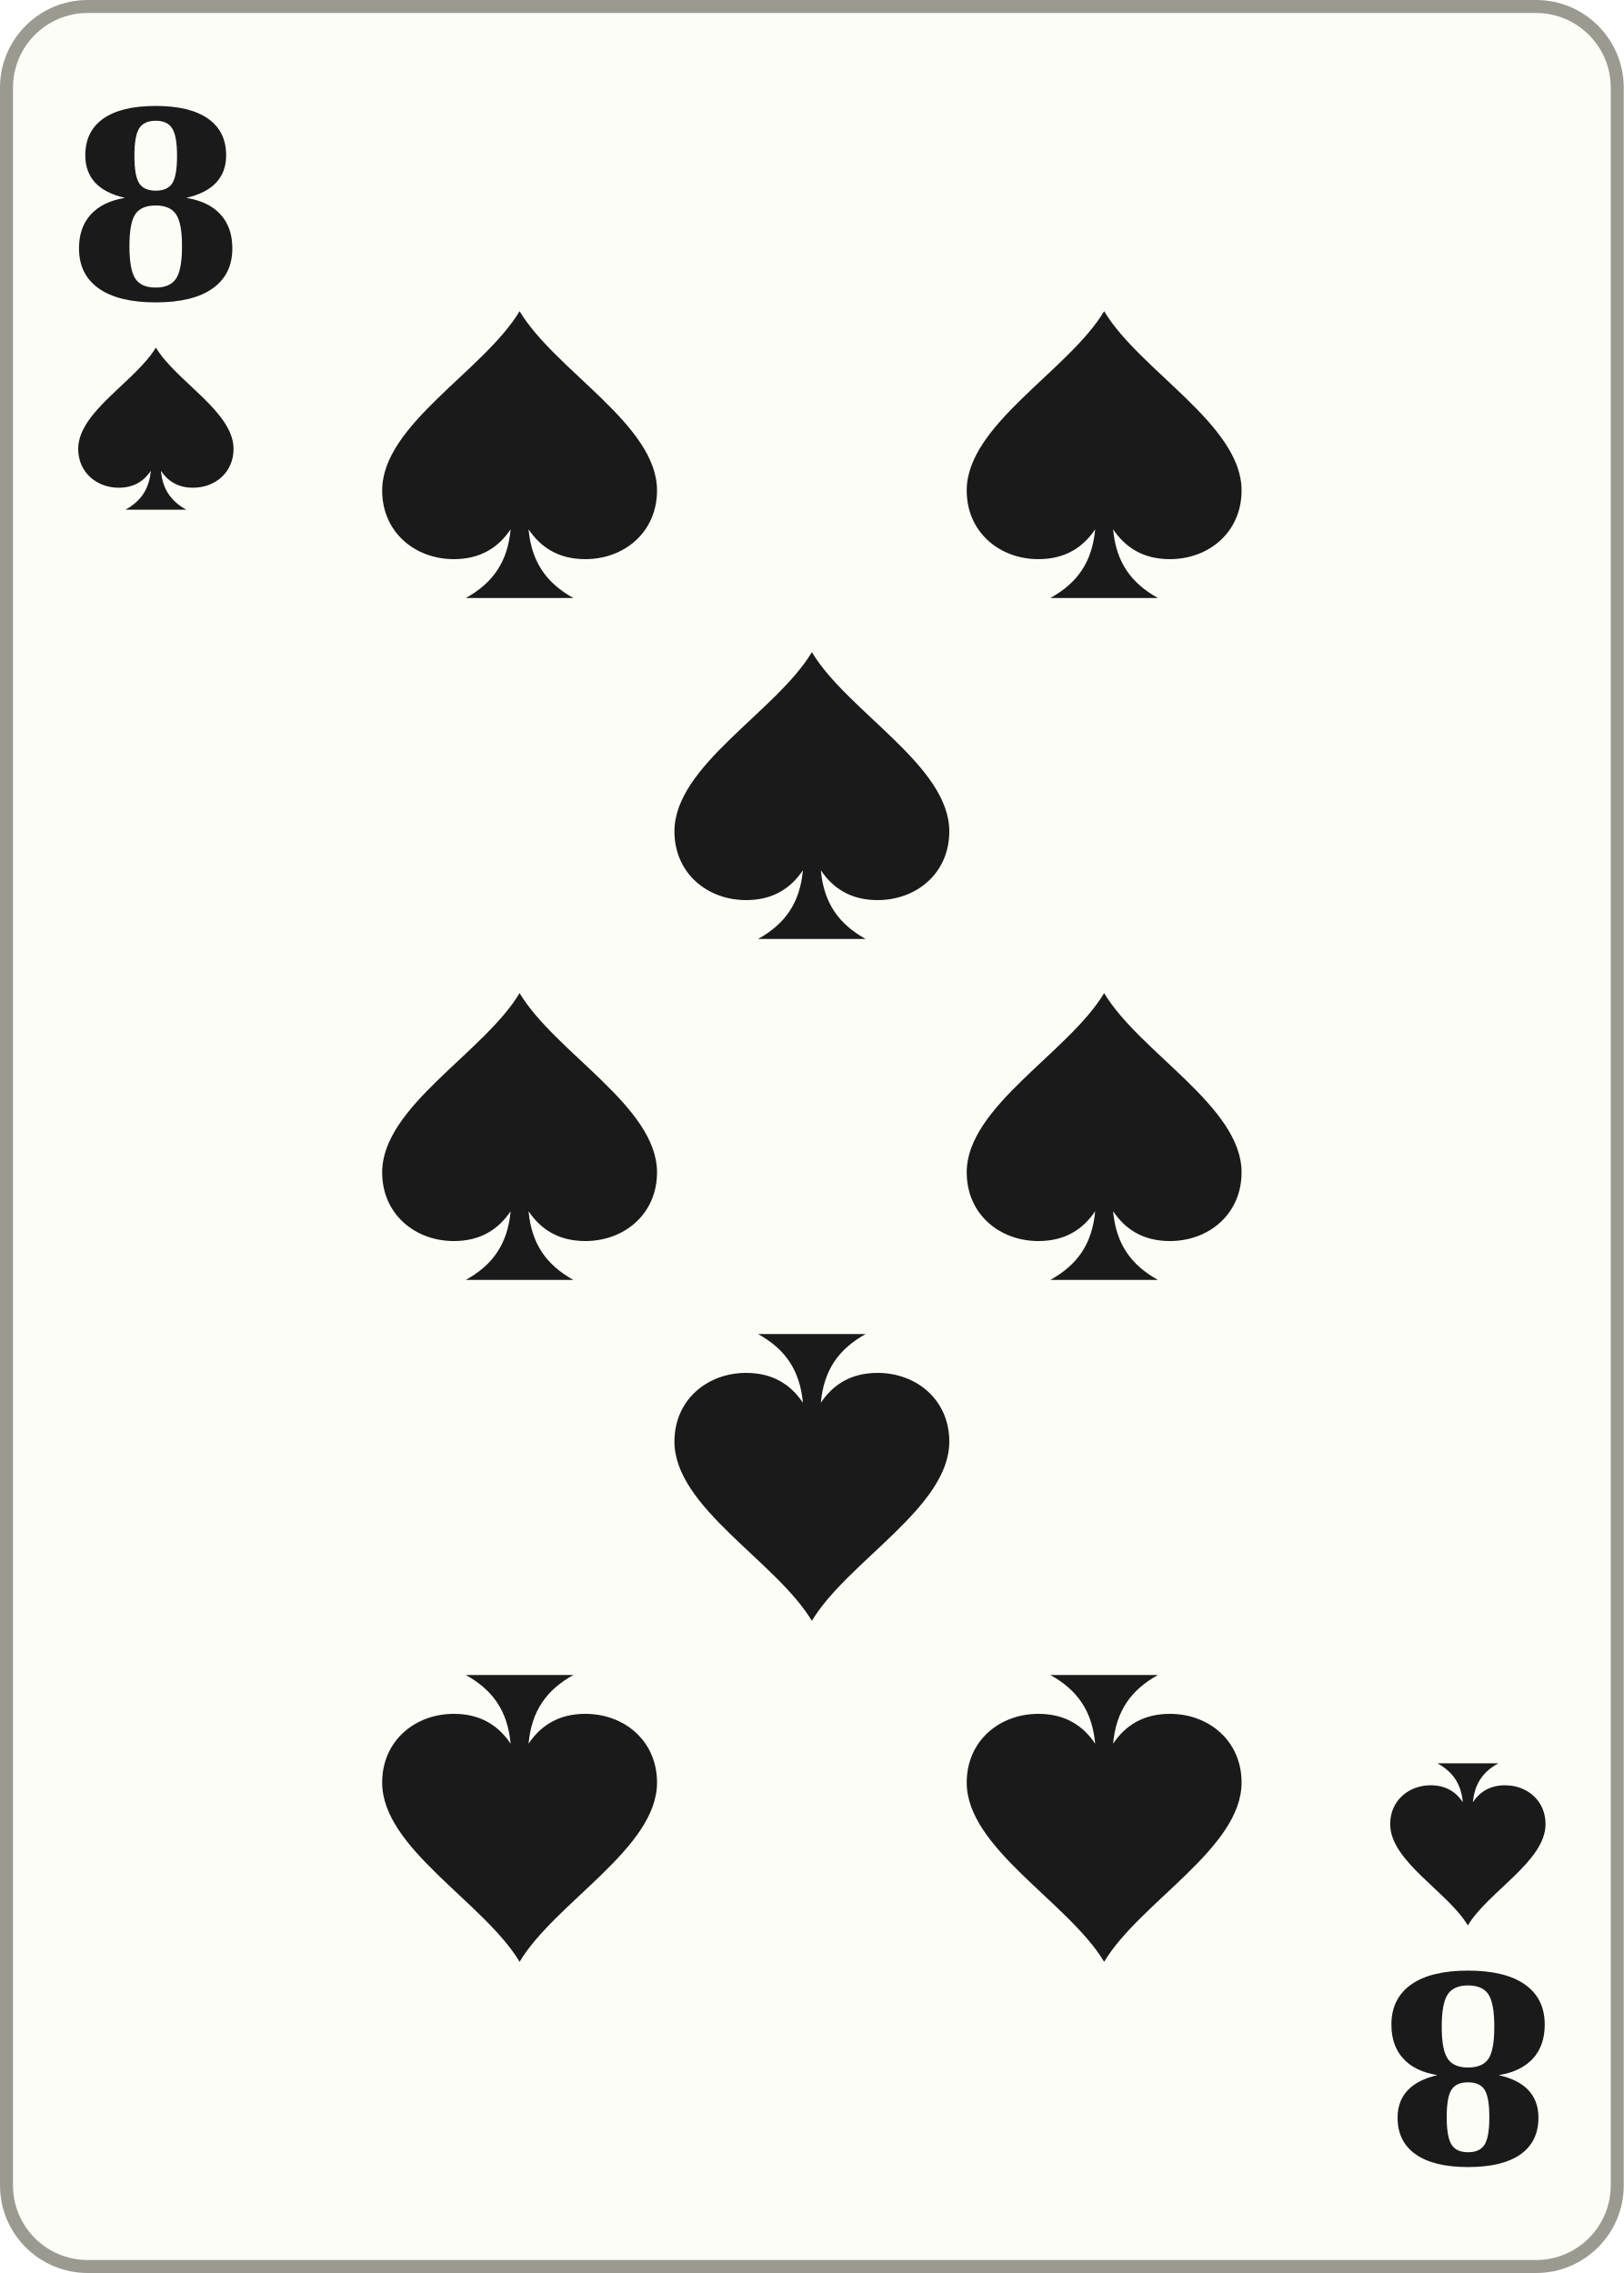
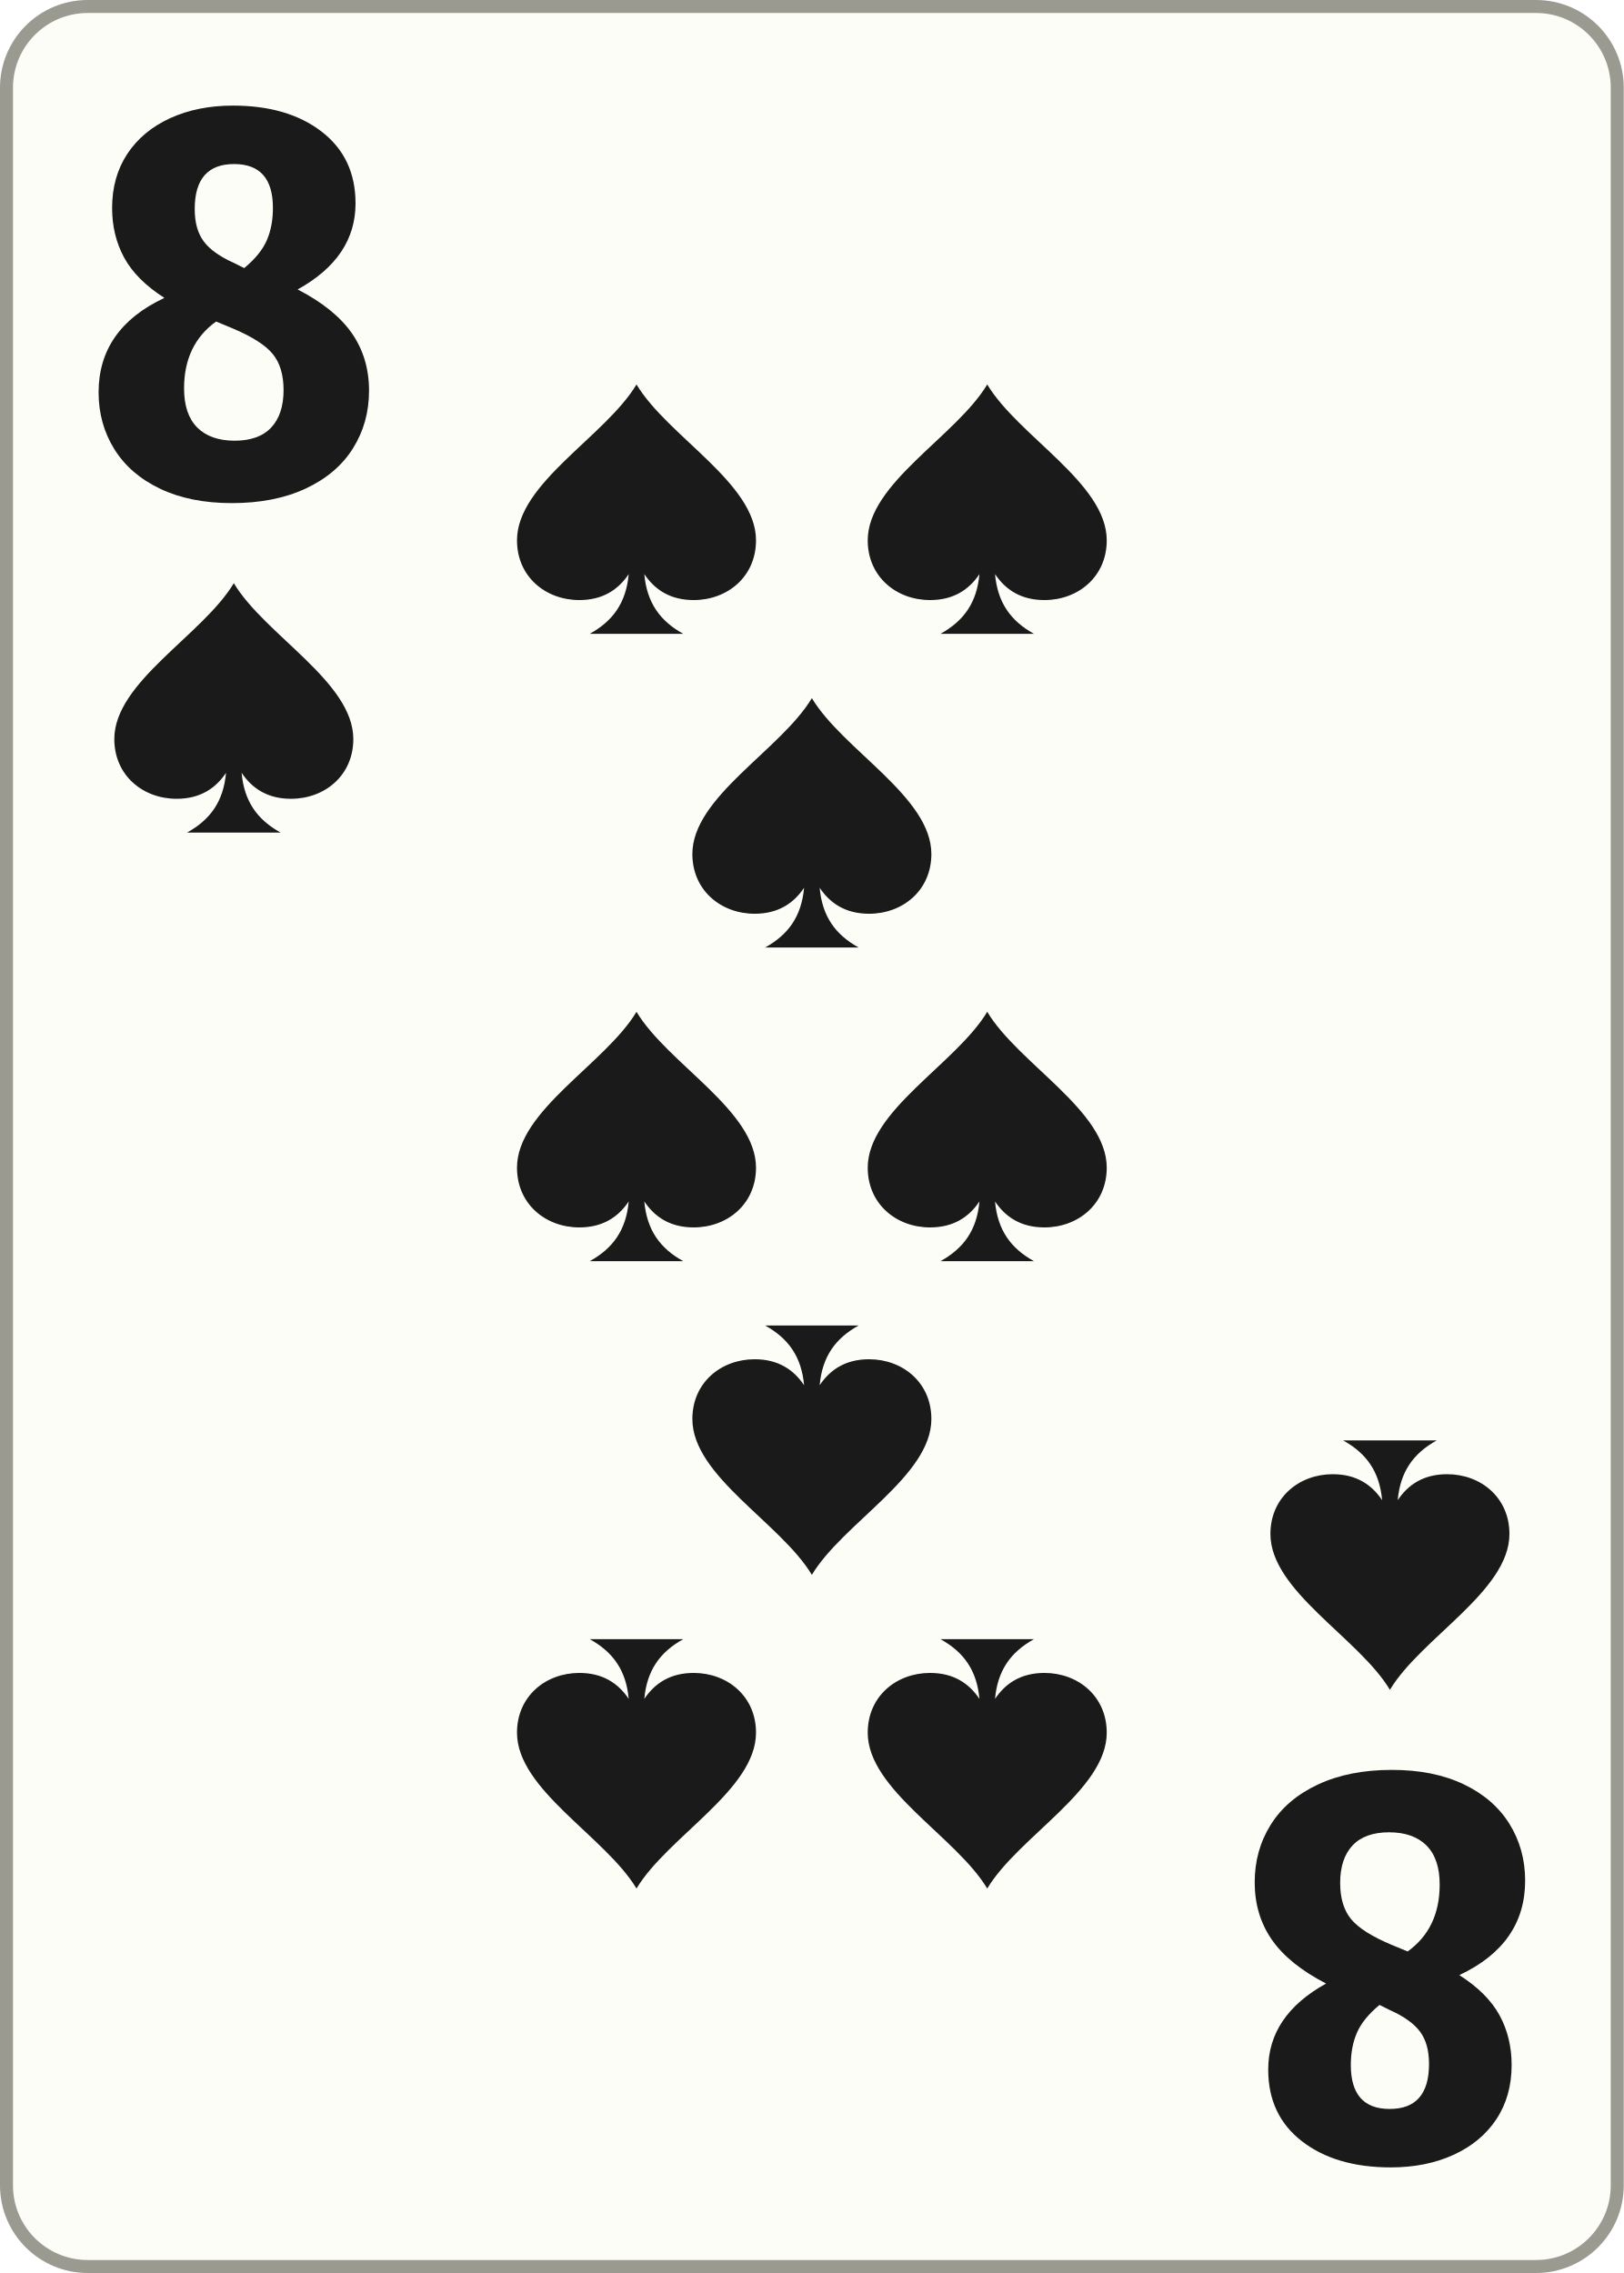
<svg xmlns="http://www.w3.org/2000/svg" viewBox="0 0 250 350" width="250" height="350">
  <rect x="1" y="1" width="248" height="348" rx="12.5" fill="#fdfdf8" stroke="#9a9a90" stroke-width="2" />
  <g>
-     <text x="24" y="46" font-family="'DejaVu Serif', Georgia, 'Times New Roman', serif" font-size="40" font-weight="bold" fill="#1a1a1a" text-anchor="middle">8</text>
-     <path d="M50 2 C 38 22 4 40 4 62 C 4 76 15 85 28 85 C 37 85 43 81 47 75 C 46 86 41 93 32 98 L 68 98 C 59 93 54 86 53 75 C 57 81 63 85 72 85 C 85 85 96 76 96 62 C 96 40 62 22 50 2 Z" fill="#1a1a1a" transform="translate(11.00 53.00) scale(0.26)" />
+     <path d="M9.83-31.43Q15.54-28.48 18.18-24.68Q20.82-20.87 20.82-15.84Q20.82-10.91 18.35-6.97Q15.89-3.03 11.08-0.78Q6.28 1.47-0.30 1.47Q-6.71 1.47-11.34-0.74Q-15.97-2.94-18.40-6.84Q-20.82-10.74-20.82-15.58Q-20.82-25.37-10.69-30.13Q-15.02-32.90-16.88-36.32Q-18.74-39.74-18.74-43.98Q-18.74-48.74-16.41-52.29Q-14.07-55.84-9.83-57.79Q-5.58-59.74-0.13-59.74Q8.35-59.74 13.55-55.71Q18.74-51.69 18.74-44.68Q18.74-36.36 9.83-31.43M0.04-50.74Q-6.02-50.74-6.02-43.81Q-6.02-40.69-4.63-38.83Q-3.25-36.97 0.04-35.50L1.60-34.72Q4.11-36.80 5.06-38.96Q6.02-41.13 6.02-43.98Q6.02-50.74 0.04-50.74M0.13-8.14Q3.85-8.14 5.76-10.17Q7.66-12.21 7.66-15.93Q7.66-19.48 5.97-21.52Q4.29-23.55-0.22-25.45L-2.73-26.49Q-7.66-22.94-7.66-16.19Q-7.66-12.21-5.63-10.17Q-3.59-8.14 0.13-8.14" fill="#1a1a1a" transform="translate(36 76)" />
+     <path d="M50 2 C 38 22 4 40 4 62 C 4 76 15 85 28 85 C 37 85 43 81 47 75 C 46 86 41 93 32 98 L 68 98 C 59 93 54 86 53 75 C 57 81 63 85 72 85 C 85 85 96 76 96 62 C 96 40 62 22 50 2 Z" fill="#1a1a1a" transform="translate(16.00 89.00) scale(0.4)" />
  </g>
  <g transform="rotate(180 125 175)">
-     <text x="24" y="46" font-family="'DejaVu Serif', Georgia, 'Times New Roman', serif" font-size="40" font-weight="bold" fill="#1a1a1a" text-anchor="middle">8</text>
-     <path d="M50 2 C 38 22 4 40 4 62 C 4 76 15 85 28 85 C 37 85 43 81 47 75 C 46 86 41 93 32 98 L 68 98 C 59 93 54 86 53 75 C 57 81 63 85 72 85 C 85 85 96 76 96 62 C 96 40 62 22 50 2 Z" fill="#1a1a1a" transform="translate(11.00 53.00) scale(0.26)" />
+     <path d="M9.83-31.43Q15.54-28.48 18.18-24.68Q20.82-20.87 20.82-15.84Q20.82-10.91 18.35-6.97Q15.89-3.03 11.08-0.78Q6.28 1.47-0.30 1.47Q-6.71 1.47-11.34-0.74Q-15.97-2.94-18.40-6.84Q-20.82-10.74-20.82-15.58Q-20.82-25.37-10.69-30.13Q-15.02-32.90-16.88-36.32Q-18.74-39.74-18.74-43.98Q-18.74-48.74-16.41-52.29Q-14.07-55.84-9.83-57.79Q-5.58-59.74-0.13-59.74Q8.35-59.74 13.55-55.71Q18.74-51.69 18.74-44.68Q18.74-36.36 9.83-31.43M0.04-50.74Q-6.02-50.74-6.02-43.81Q-6.02-40.69-4.63-38.83Q-3.25-36.97 0.04-35.50L1.60-34.72Q4.11-36.80 5.06-38.96Q6.02-41.13 6.02-43.98Q6.02-50.74 0.04-50.74M0.13-8.14Q3.85-8.14 5.76-10.17Q7.66-12.21 7.66-15.93Q7.66-19.48 5.97-21.52Q4.29-23.55-0.22-25.45L-2.73-26.49Q-7.66-22.94-7.66-16.19Q-7.66-12.21-5.63-10.17Q-3.59-8.14 0.13-8.14" fill="#1a1a1a" transform="translate(36 76)" />
+     <path d="M50 2 C 38 22 4 40 4 62 C 4 76 15 85 28 85 C 37 85 43 81 47 75 C 46 86 41 93 32 98 L 68 98 C 59 93 54 86 53 75 C 57 81 63 85 72 85 C 85 85 96 76 96 62 C 96 40 62 22 50 2 Z" fill="#1a1a1a" transform="translate(16.00 89.00) scale(0.4)" />
  </g>
-   <path d="M50 2 C 38 22 4 40 4 62 C 4 76 15 85 28 85 C 37 85 43 81 47 75 C 46 86 41 93 32 98 L 68 98 C 59 93 54 86 53 75 C 57 81 63 85 72 85 C 85 85 96 76 96 62 C 96 40 62 22 50 2 Z" fill="#1a1a1a" transform="translate(57.00 47.00) scale(0.46)" />
-   <path d="M50 2 C 38 22 4 40 4 62 C 4 76 15 85 28 85 C 37 85 43 81 47 75 C 46 86 41 93 32 98 L 68 98 C 59 93 54 86 53 75 C 57 81 63 85 72 85 C 85 85 96 76 96 62 C 96 40 62 22 50 2 Z" fill="#1a1a1a" transform="translate(147.00 47.00) scale(0.46)" />
-   <path d="M50 2 C 38 22 4 40 4 62 C 4 76 15 85 28 85 C 37 85 43 81 47 75 C 46 86 41 93 32 98 L 68 98 C 59 93 54 86 53 75 C 57 81 63 85 72 85 C 85 85 96 76 96 62 C 96 40 62 22 50 2 Z" fill="#1a1a1a" transform="translate(102.00 99.50) scale(0.46)" />
-   <path d="M50 2 C 38 22 4 40 4 62 C 4 76 15 85 28 85 C 37 85 43 81 47 75 C 46 86 41 93 32 98 L 68 98 C 59 93 54 86 53 75 C 57 81 63 85 72 85 C 85 85 96 76 96 62 C 96 40 62 22 50 2 Z" fill="#1a1a1a" transform="translate(57.00 152.00) scale(0.46)" />
-   <path d="M50 2 C 38 22 4 40 4 62 C 4 76 15 85 28 85 C 37 85 43 81 47 75 C 46 86 41 93 32 98 L 68 98 C 59 93 54 86 53 75 C 57 81 63 85 72 85 C 85 85 96 76 96 62 C 96 40 62 22 50 2 Z" fill="#1a1a1a" transform="translate(147.00 152.00) scale(0.46)" />
-   <path d="M50 2 C 38 22 4 40 4 62 C 4 76 15 85 28 85 C 37 85 43 81 47 75 C 46 86 41 93 32 98 L 68 98 C 59 93 54 86 53 75 C 57 81 63 85 72 85 C 85 85 96 76 96 62 C 96 40 62 22 50 2 Z" fill="#1a1a1a" transform="translate(102.00 204.50) scale(0.46) rotate(180 50 50)" />
-   <path d="M50 2 C 38 22 4 40 4 62 C 4 76 15 85 28 85 C 37 85 43 81 47 75 C 46 86 41 93 32 98 L 68 98 C 59 93 54 86 53 75 C 57 81 63 85 72 85 C 85 85 96 76 96 62 C 96 40 62 22 50 2 Z" fill="#1a1a1a" transform="translate(57.00 257.00) scale(0.46) rotate(180 50 50)" />
-   <path d="M50 2 C 38 22 4 40 4 62 C 4 76 15 85 28 85 C 37 85 43 81 47 75 C 46 86 41 93 32 98 L 68 98 C 59 93 54 86 53 75 C 57 81 63 85 72 85 C 85 85 96 76 96 62 C 96 40 62 22 50 2 Z" fill="#1a1a1a" transform="translate(147.00 257.00) scale(0.46) rotate(180 50 50)" />
+   <path d="M50 2 C 38 22 4 40 4 62 C 4 76 15 85 28 85 C 37 85 43 81 47 75 C 46 86 41 93 32 98 L 68 98 C 59 93 54 86 53 75 C 57 81 63 85 72 85 C 85 85 96 76 96 62 C 96 40 62 22 50 2 Z" fill="#1a1a1a" transform="translate(78.00 58.40) scale(0.4)" />
+   <path d="M50 2 C 38 22 4 40 4 62 C 4 76 15 85 28 85 C 37 85 43 81 47 75 C 46 86 41 93 32 98 L 68 98 C 59 93 54 86 53 75 C 57 81 63 85 72 85 C 85 85 96 76 96 62 C 96 40 62 22 50 2 Z" fill="#1a1a1a" transform="translate(132.00 58.40) scale(0.4)" />
+   <path d="M50 2 C 38 22 4 40 4 62 C 4 76 15 85 28 85 C 37 85 43 81 47 75 C 46 86 41 93 32 98 L 68 98 C 59 93 54 86 53 75 C 57 81 63 85 72 85 C 85 85 96 76 96 62 C 96 40 62 22 50 2 Z" fill="#1a1a1a" transform="translate(105.00 106.70) scale(0.4)" />
+   <path d="M50 2 C 38 22 4 40 4 62 C 4 76 15 85 28 85 C 37 85 43 81 47 75 C 46 86 41 93 32 98 L 68 98 C 59 93 54 86 53 75 C 57 81 63 85 72 85 C 85 85 96 76 96 62 C 96 40 62 22 50 2 Z" fill="#1a1a1a" transform="translate(78.00 155.00) scale(0.4)" />
+   <path d="M50 2 C 38 22 4 40 4 62 C 4 76 15 85 28 85 C 37 85 43 81 47 75 C 46 86 41 93 32 98 L 68 98 C 59 93 54 86 53 75 C 57 81 63 85 72 85 C 85 85 96 76 96 62 C 96 40 62 22 50 2 Z" fill="#1a1a1a" transform="translate(132.00 155.00) scale(0.4)" />
+   <path d="M50 2 C 38 22 4 40 4 62 C 4 76 15 85 28 85 C 37 85 43 81 47 75 C 46 86 41 93 32 98 L 68 98 C 59 93 54 86 53 75 C 57 81 63 85 72 85 C 85 85 96 76 96 62 C 96 40 62 22 50 2 Z" fill="#1a1a1a" transform="translate(105.00 203.30) scale(0.4) rotate(180 50 50)" />
+   <path d="M50 2 C 38 22 4 40 4 62 C 4 76 15 85 28 85 C 37 85 43 81 47 75 C 46 86 41 93 32 98 L 68 98 C 59 93 54 86 53 75 C 57 81 63 85 72 85 C 85 85 96 76 96 62 C 96 40 62 22 50 2 Z" fill="#1a1a1a" transform="translate(78.00 251.60) scale(0.4) rotate(180 50 50)" />
+   <path d="M50 2 C 38 22 4 40 4 62 C 4 76 15 85 28 85 C 37 85 43 81 47 75 C 46 86 41 93 32 98 L 68 98 C 59 93 54 86 53 75 C 57 81 63 85 72 85 C 85 85 96 76 96 62 C 96 40 62 22 50 2 Z" fill="#1a1a1a" transform="translate(132.00 251.60) scale(0.4) rotate(180 50 50)" />
</svg>
